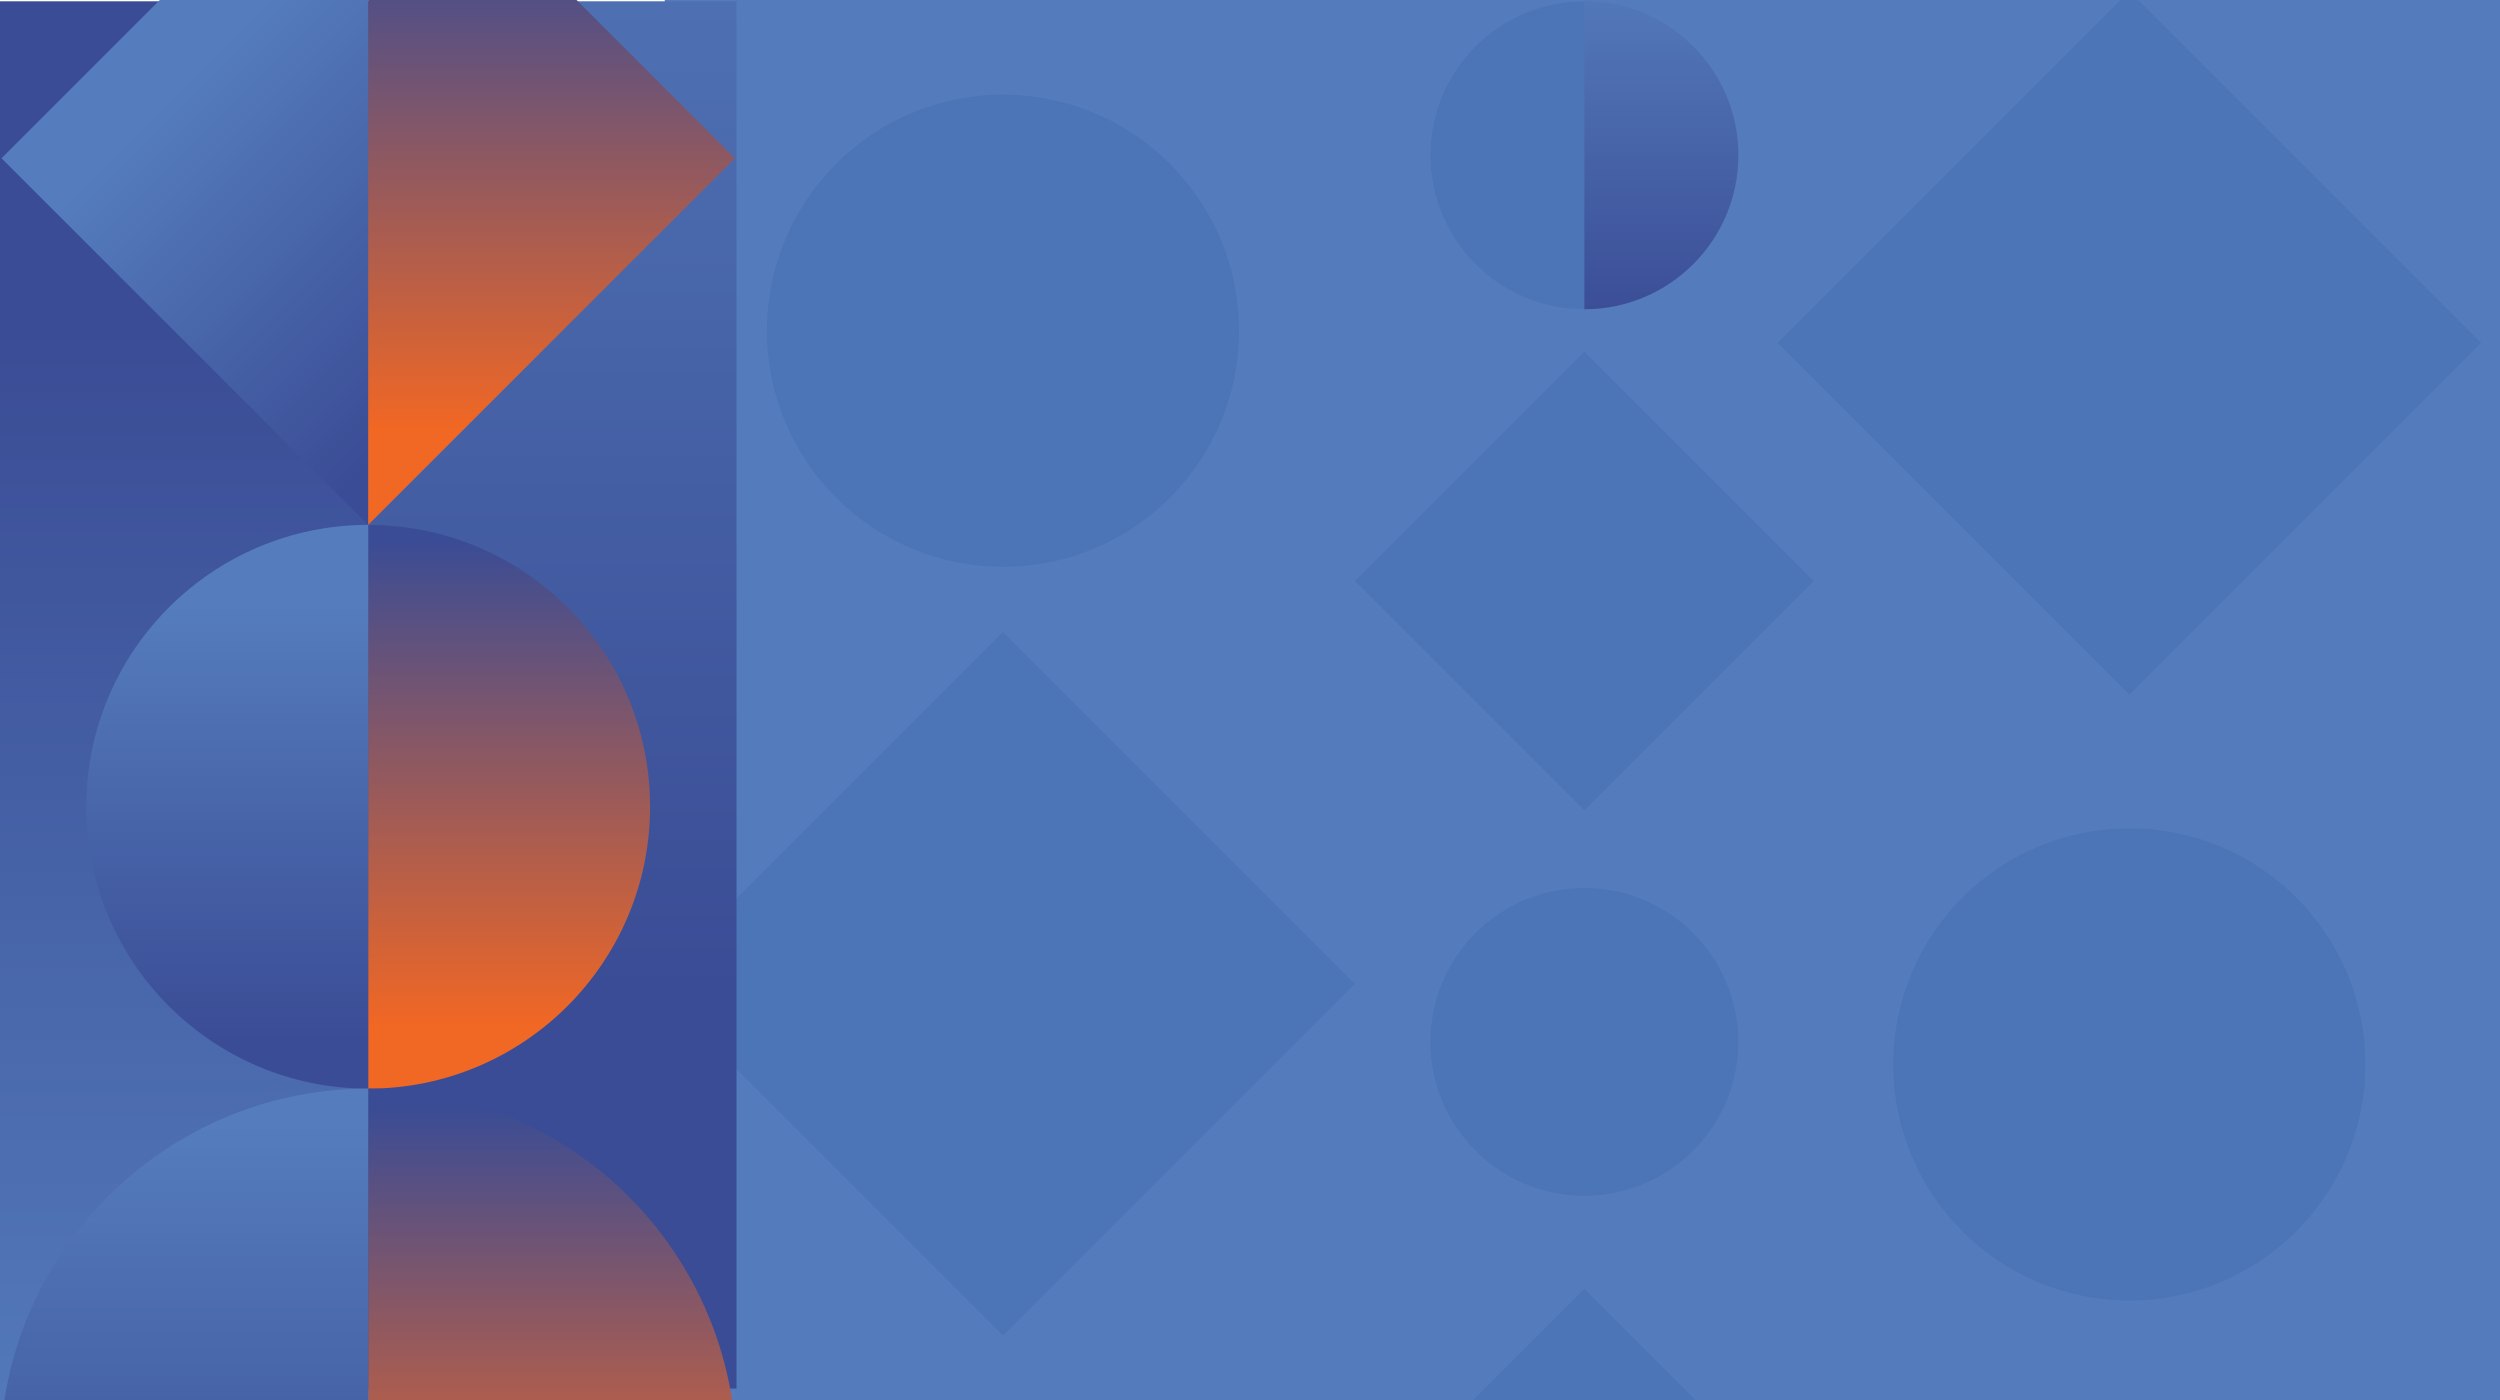
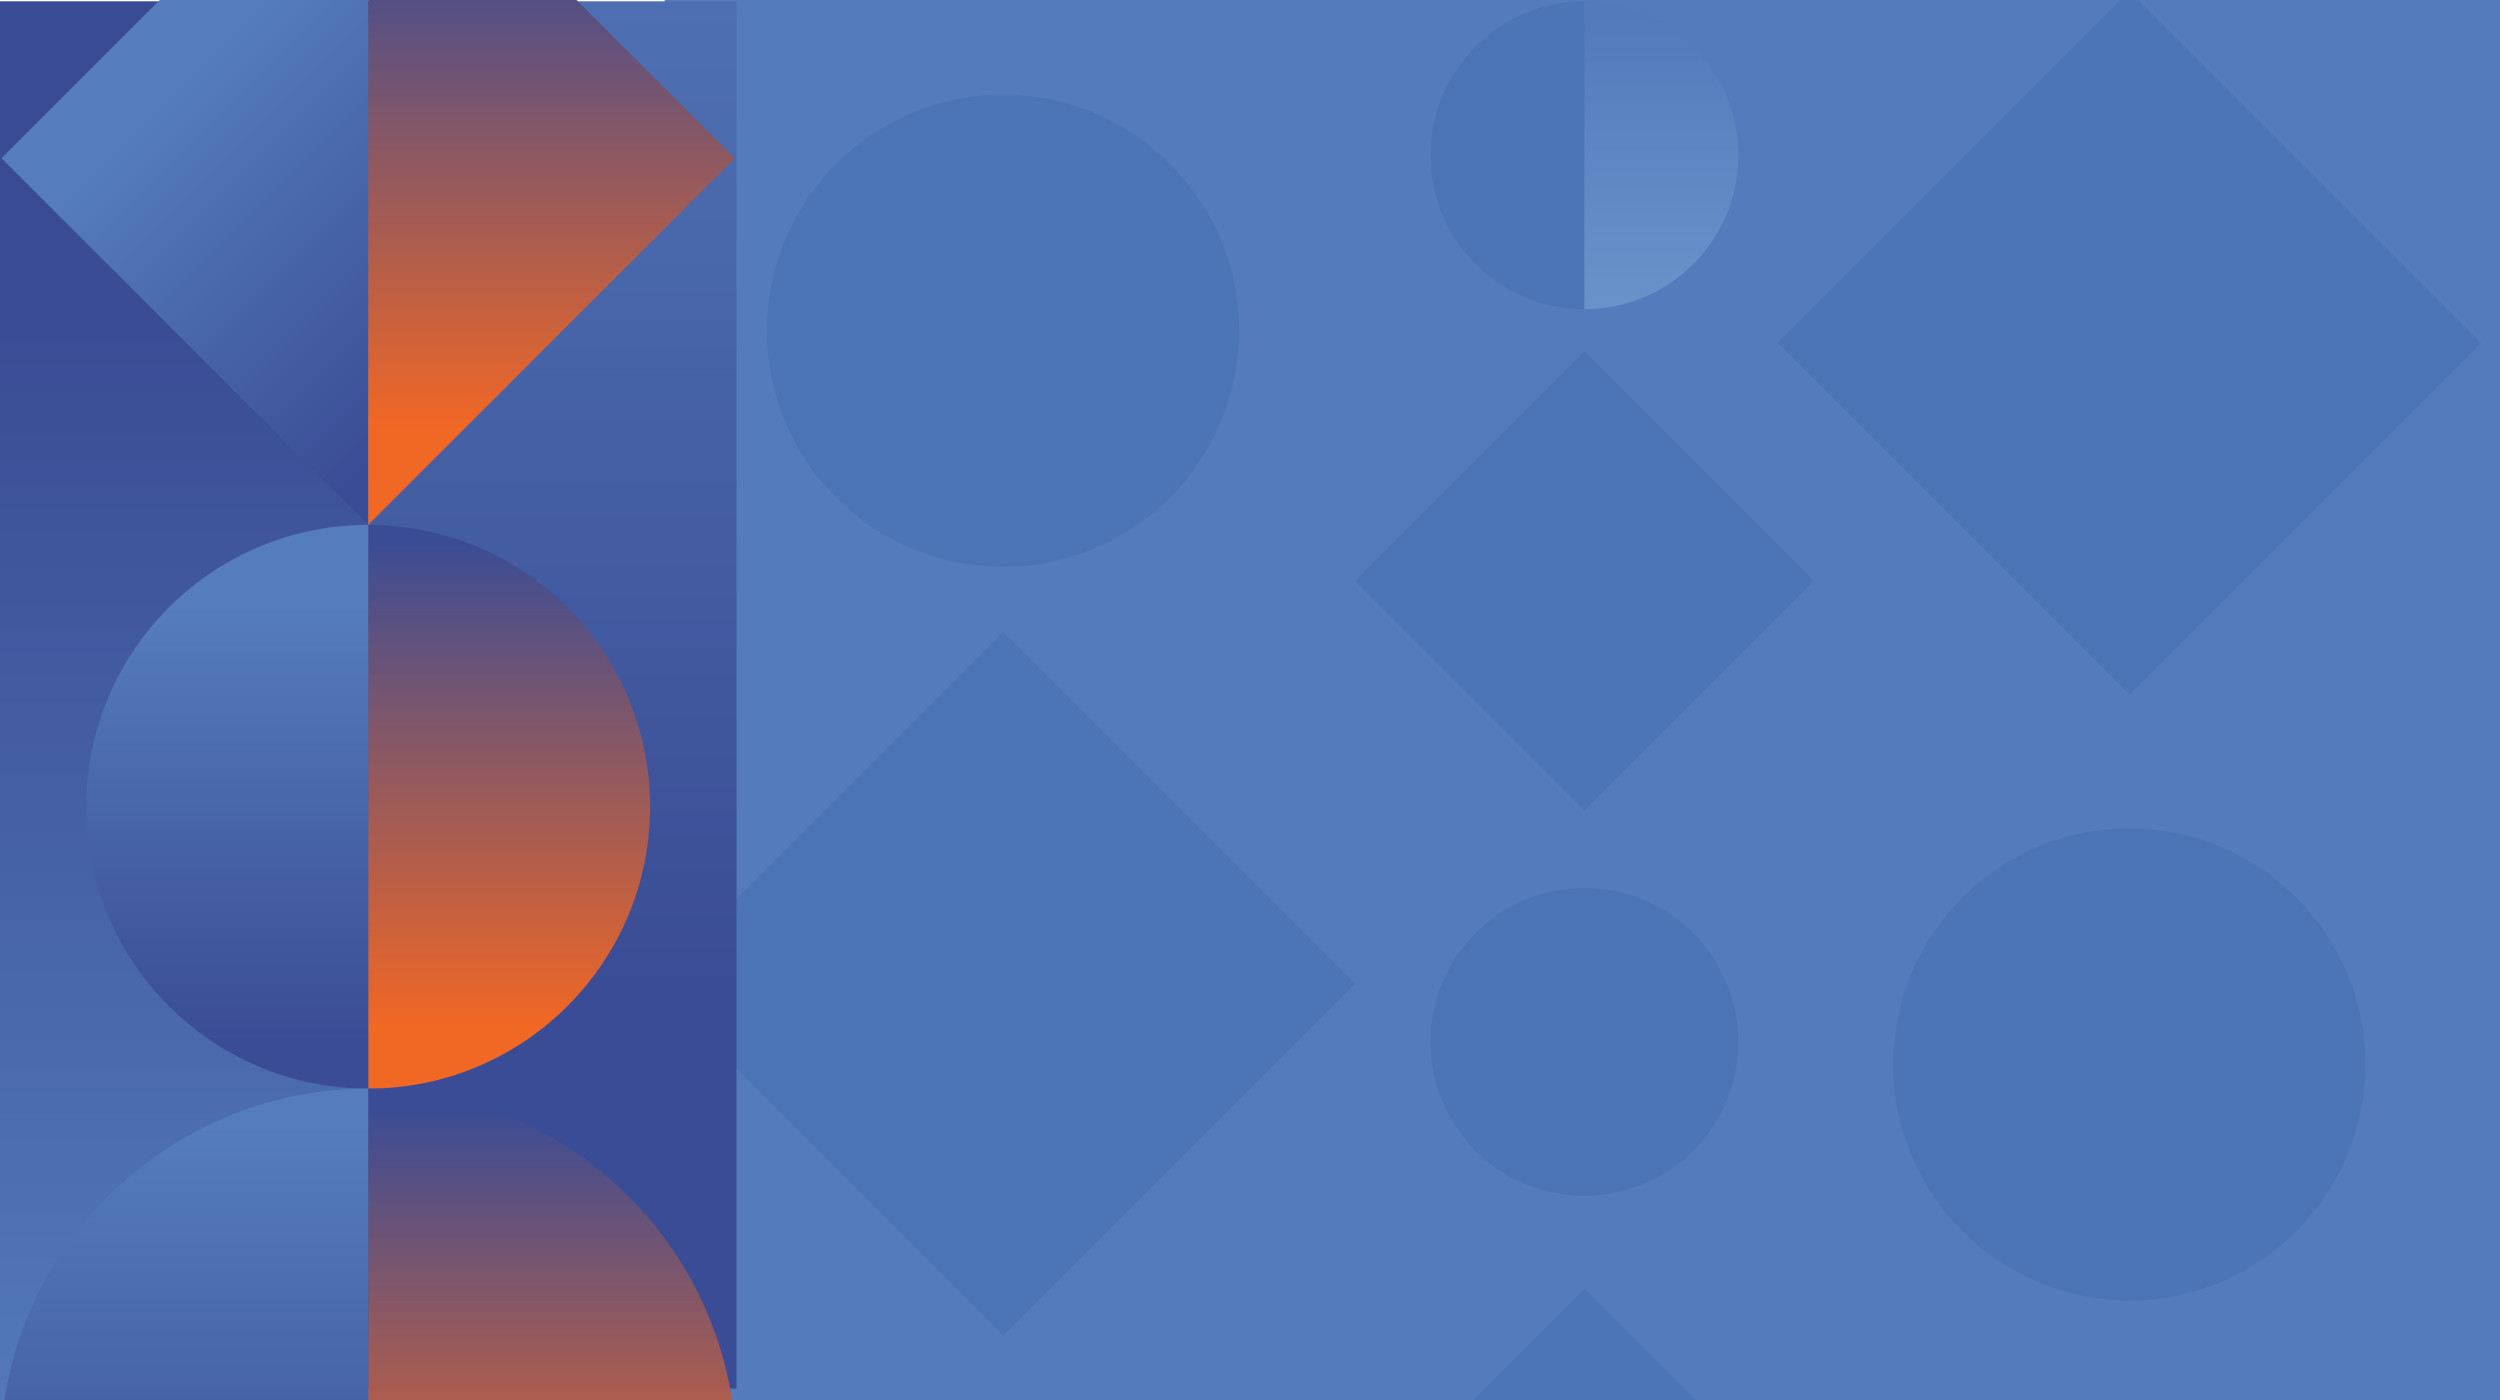
<svg xmlns="http://www.w3.org/2000/svg" version="1.1" id="Layer_1" x="0px" y="0px" viewBox="0 0 1929 1080" style="enable-background:new 0 0 1929 1080;" xml:space="preserve">
  <style type="text/css">
	.st0{fill:#547CBC;}
	.st1{opacity:0.11;fill:#0D3F8E;enable-background:new    ;}
	.st2{fill:url(#SVGID_1_);}
	.st3{fill:url(#SVGID_2_);}
	.st4{fill:url(#SVGID_3_);}
	.st5{fill:url(#SVGID_4_);}
	.st6{fill:url(#SVGID_5_);}
	.st7{fill:url(#SVGID_6_);}
	.st8{fill:url(#SVGID_7_);}
	.st9{fill:url(#SVGID_8_);}
- 	.st10{fill:url(#SVGID_9_);}
+ 	.st10{opacity:0.8;fill:url(#SVGID_9_);}
</style>
  <rect x="512.9" y="-0.2" class="st0" width="1419.2" height="1081.6" />
  <circle class="st1" cx="773.9" cy="255.2" r="182.2" />
-   <rect x="581.9" y="567.1" transform="matrix(0.7071 -0.7071 0.7071 0.7071 -310.0993 769.5751)" class="st1" width="384" height="384" />
-   <linearGradient id="SVGID_1_" gradientUnits="userSpaceOnUse" x1="2207" y1="2128.009" x2="2207" y2="1212.122" gradientTransform="matrix(-1 0 0 -1 2358.3 2380)">
+   <rect x="581.9" y="567.1" transform="matrix(0.7071 -0.7071 0.7071 0.7071 -310.1061 769.5574)" class="st1" width="384" height="384" />
+   <linearGradient id="SVGID_1_" gradientUnits="userSpaceOnUse" x1="2237" y1="-1048.009" x2="2237" y2="-132.122" gradientTransform="matrix(-1 0 0 1 2388.3 1300)">
    <stop offset="0" style="stop-color:#3A4C95" />
    <stop offset="1" style="stop-color:#557DBD" />
  </linearGradient>
  <rect y="1" class="st2" width="302.6" height="1080.4" />
-   <linearGradient id="SVGID_2_" gradientUnits="userSpaceOnUse" x1="1932.1" y1="316.158" x2="1932.1" y2="1351.301" gradientTransform="matrix(-1 0 0 -1 2358.3 1080)">
+   <linearGradient id="SVGID_2_" gradientUnits="userSpaceOnUse" x1="1962.1" y1="763.842" x2="1962.1" y2="-271.301" gradientTransform="matrix(-1 0 0 1 2388.3 0)">
    <stop offset="0" style="stop-color:#3A4C95" />
    <stop offset="1" style="stop-color:#557DBD" />
  </linearGradient>
  <rect x="284.1" y="1" class="st3" width="284.2" height="1070.4" />
-   <linearGradient id="SVGID_3_" gradientUnits="userSpaceOnUse" x1="1965.5" y1="663.51" x2="1965.5" y2="288.881" gradientTransform="matrix(-1 0 0 -1 2358.35 1080)">
+   <linearGradient id="SVGID_3_" gradientUnits="userSpaceOnUse" x1="1995.5" y1="416.49" x2="1995.5" y2="791.119" gradientTransform="matrix(-1 0 0 1 2388.35 0)">
    <stop offset="0" style="stop-color:#3A4C95" />
    <stop offset="1" style="stop-color:#F16724" />
  </linearGradient>
  <path class="st4" d="M284.1,405c120.1,0,217.5,97.4,217.5,217.5S404.1,840,284.1,840" />
-   <linearGradient id="SVGID_4_" gradientUnits="userSpaceOnUse" x1="2183" y1="275.354" x2="2183" y2="615.774" gradientTransform="matrix(-1 0 0 -1 2358.35 1080)">
+   <linearGradient id="SVGID_4_" gradientUnits="userSpaceOnUse" x1="2213" y1="804.646" x2="2213" y2="464.226" gradientTransform="matrix(-1 0 0 1 2388.35 0)">
    <stop offset="0" style="stop-color:#3A4C95" />
    <stop offset="1" style="stop-color:#557DBD" />
  </linearGradient>
  <path class="st5" d="M284.1,405C164,405,66.6,502.4,66.6,622.5S164,840,284.1,840" />
-   <linearGradient id="SVGID_5_" gradientUnits="userSpaceOnUse" x1="1462.511" y1="1534.32" x2="1462.511" y2="1847.333" gradientTransform="matrix(-0.7071 0.7071 -0.7071 -0.7071 2483.109 329.7761)">
+   <linearGradient id="SVGID_5_" gradientUnits="userSpaceOnUse" x1="1488.118" y1="-464.926" x2="1488.118" y2="-777.94" gradientTransform="matrix(-0.7071 0.7071 0.7071 0.7071 1745.048 -444.4984)">
    <stop offset="0" style="stop-color:#3A4C95" />
    <stop offset="1" style="stop-color:#557DBD" />
  </linearGradient>
  <polyline class="st6" points="284.1,-6.9 123.3,0 1.2,122.1 284.1,405 " />
-   <linearGradient id="SVGID_6_" gradientUnits="userSpaceOnUse" x1="425.55" y1="1133.511" x2="425.55" y2="749.292" gradientTransform="matrix(1 0 0 -1 0 1080)">
+   <linearGradient id="SVGID_6_" gradientUnits="userSpaceOnUse" x1="425.55" y1="-53.511" x2="425.55" y2="330.708">
    <stop offset="0" style="stop-color:#3A4C95" />
    <stop offset="1" style="stop-color:#F16724" />
  </linearGradient>
  <polyline class="st7" points="284.1,-6.9 444.9,0 567,122.1 284.1,405 " />
  <circle class="st1" cx="1222.5" cy="119.8" r="118.8" />
-   <rect x="1097.3" y="323.1" transform="matrix(0.7071 -0.7071 0.7071 0.7071 41.063 995.7357)" class="st1" width="250.4" height="250.4" />
+   <rect x="1097.3" y="323.1" transform="matrix(0.7071 -0.7071 0.7071 0.7071 41.0626 995.7316)" class="st1" width="250.4" height="250.4" />
  <circle class="st1" cx="1222.5" cy="803.9" r="118.8" />
  <polyline class="st1" points="1128.9,1087.9 1222.5,994.3 1317.9,1089.7 " />
  <circle class="st1" cx="1643" cy="821.3" r="182.2" />
-   <rect x="1451" y="72.6" transform="matrix(0.7071 -0.7071 0.7071 0.7071 294.1108 1239.263)" class="st1" width="384" height="384" />
-   <linearGradient id="SVGID_7_" gradientUnits="userSpaceOnUse" x1="425.6" y1="225.694" x2="425.6" y2="-134.069" gradientTransform="matrix(1 0 0 -1 0 1080)">
+   <rect x="1451" y="72.6" transform="matrix(0.7071 -0.7071 0.7071 0.7071 294.1182 1239.257)" class="st1" width="384" height="384" />
+   <linearGradient id="SVGID_7_" gradientUnits="userSpaceOnUse" x1="425.6" y1="854.307" x2="425.6" y2="1214.069">
    <stop offset="0" style="stop-color:#3A4C95" />
    <stop offset="1" style="stop-color:#F16724" />
  </linearGradient>
  <path class="st8" d="M567,1097.1C553.3,952.8,432,840,284.2,840v257.1H567z" />
-   <linearGradient id="SVGID_8_" gradientUnits="userSpaceOnUse" x1="142.7" y1="-194.114" x2="142.7" y2="215.457" gradientTransform="matrix(1 0 0 -1 0 1080)">
+   <linearGradient id="SVGID_8_" gradientUnits="userSpaceOnUse" x1="142.7" y1="1274.114" x2="142.7" y2="864.543">
    <stop offset="0" style="stop-color:#3A4C95" />
    <stop offset="1" style="stop-color:#557DBD" />
  </linearGradient>
  <path class="st9" d="M284.1,1097.1V840C136.4,840,15,952.9,1.3,1097.1H284.1z" />
-   <linearGradient id="SVGID_9_" gradientUnits="userSpaceOnUse" x1="1281.9" y1="251" x2="1281.9" y2="-30.09">
-     <stop offset="0" style="stop-color:#3A4C95" />
+   <linearGradient id="SVGID_9_" gradientUnits="userSpaceOnUse" x1="1281.9" y1="817" x2="1281.9" y2="1066.017" gradientTransform="matrix(1 0 0 -1 0 1080)">
+     <stop offset="0" style="stop-color:#759ED0" />
    <stop offset="1" style="stop-color:#557DBD" />
  </linearGradient>
  <path class="st10" d="M1222.5,1c65.6,0,118.8,53.2,118.8,118.8s-53.2,118.8-118.8,118.8" />
</svg>
